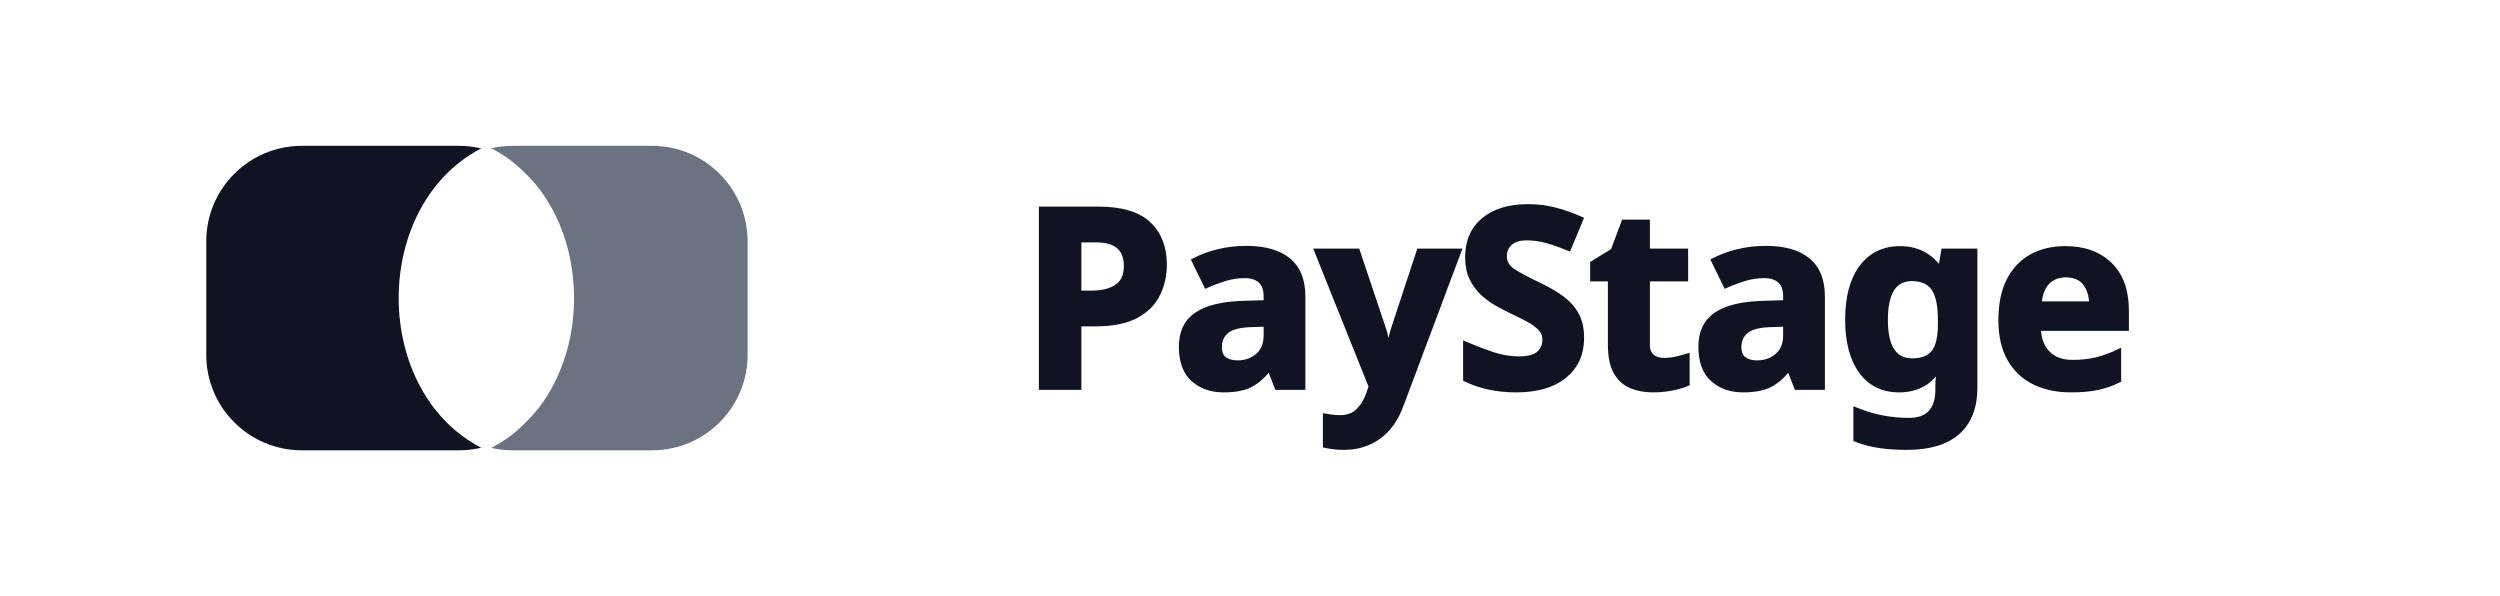
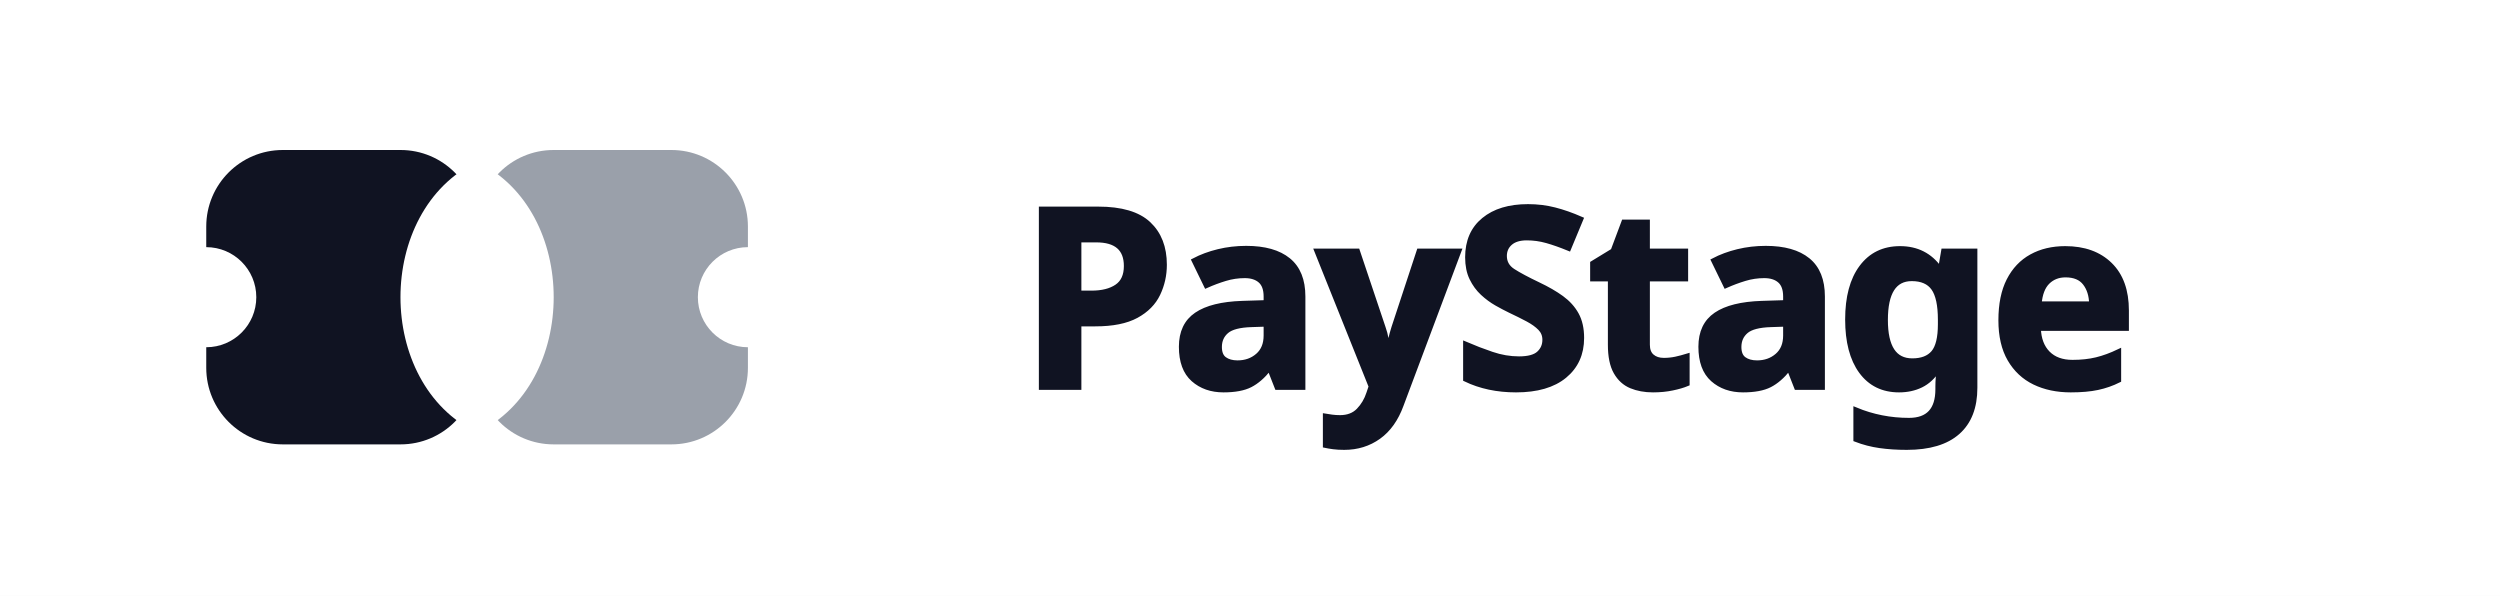
<svg xmlns="http://www.w3.org/2000/svg" width="1200" height="286" viewBox="0 0 1200 286">
  <rect width="1200" height="286" fill="#FFFFFF" />
-   <g transform="translate(99 70) scale(1.461495)">
-     <rect data-plate="B" data-surface="#FFFFFF" x="69.3" y="0" width="108.5" height="100" rx="31.4" fill="#6B7280" />
-     <rect data-plate="A" x="0" y="0" width="114.4" height="100" rx="31.4" fill="#101322" />
-     <path data-lens="1" data-role="lens" d="M92 0C130.4 18 130.4 82 92 100C53.6 82 53.6 18 92 0Z" fill="#FFFFFF" />
+   <g transform="translate(99 72) scale(1.413043)">
+     <defs>
+       <mask id="ticket-active-184" maskUnits="userSpaceOnUse" x="-8" y="-8" width="200" height="116">
+         <rect x="-8" y="-8" width="200" height="116" fill="#FFFFFF" />
+         <circle data-bite="left" cx="0" cy="50" r="17" fill="#000000" />
+         <circle data-bite="right" cx="184" cy="50" r="17" fill="#000000" />
+       </mask>
+     </defs>
+     <g mask="url(#ticket-active-184)">
+       <rect data-plate="body" x="0" y="0" width="92" height="100" rx="26" fill="#101322" />
+       <rect data-plate="stub" x="92" y="0" width="92" height="100" rx="26" fill="#9AA0AA" />
+     </g>
+     <path data-lens="1" data-role="seal" d="M92 4C126.7 20.6 126.7 79.4 92 96C57.3 79.4 57.3 20.6 92 4Z" fill="#FFFFFF" />
  </g>
  <text x="489" y="186" font-family="Noto Sans, -apple-system, Helvetica Neue, Arial, sans-serif" font-size="120" font-weight="700" letter-spacing="-2.4" fill="#101322" stroke="#101322" stroke-width="2.28">PayStage</text>
</svg>
